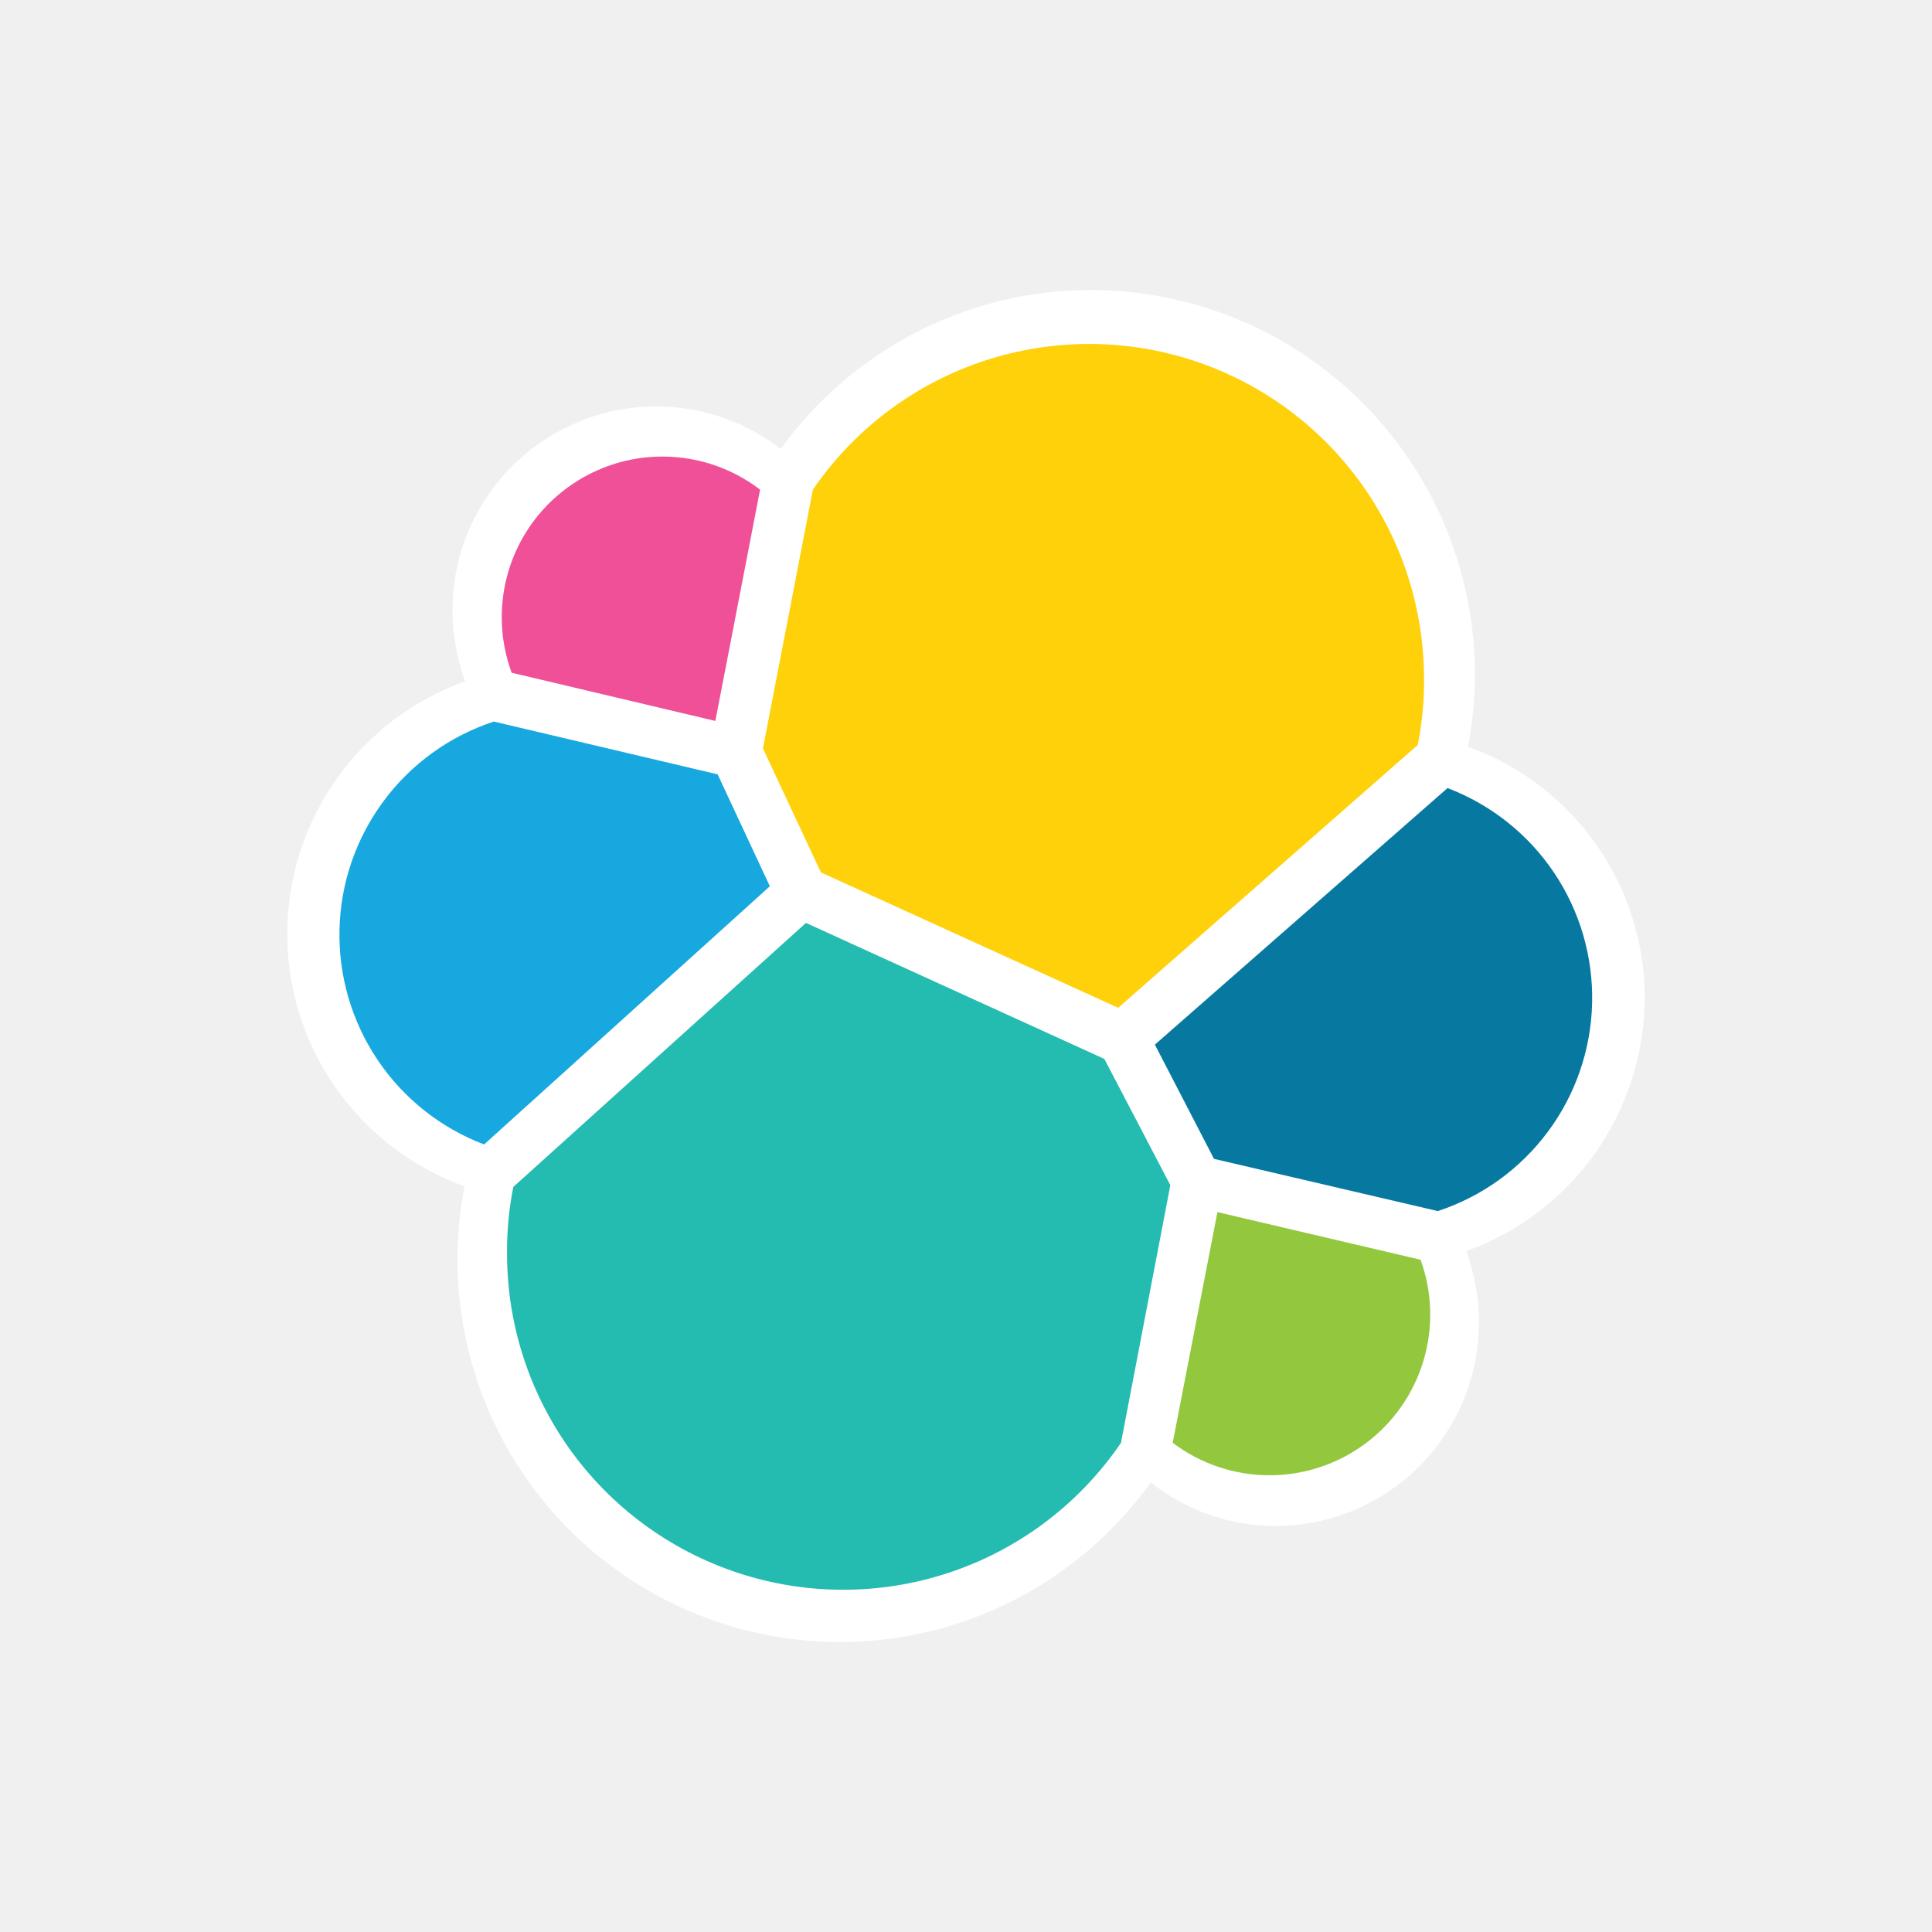
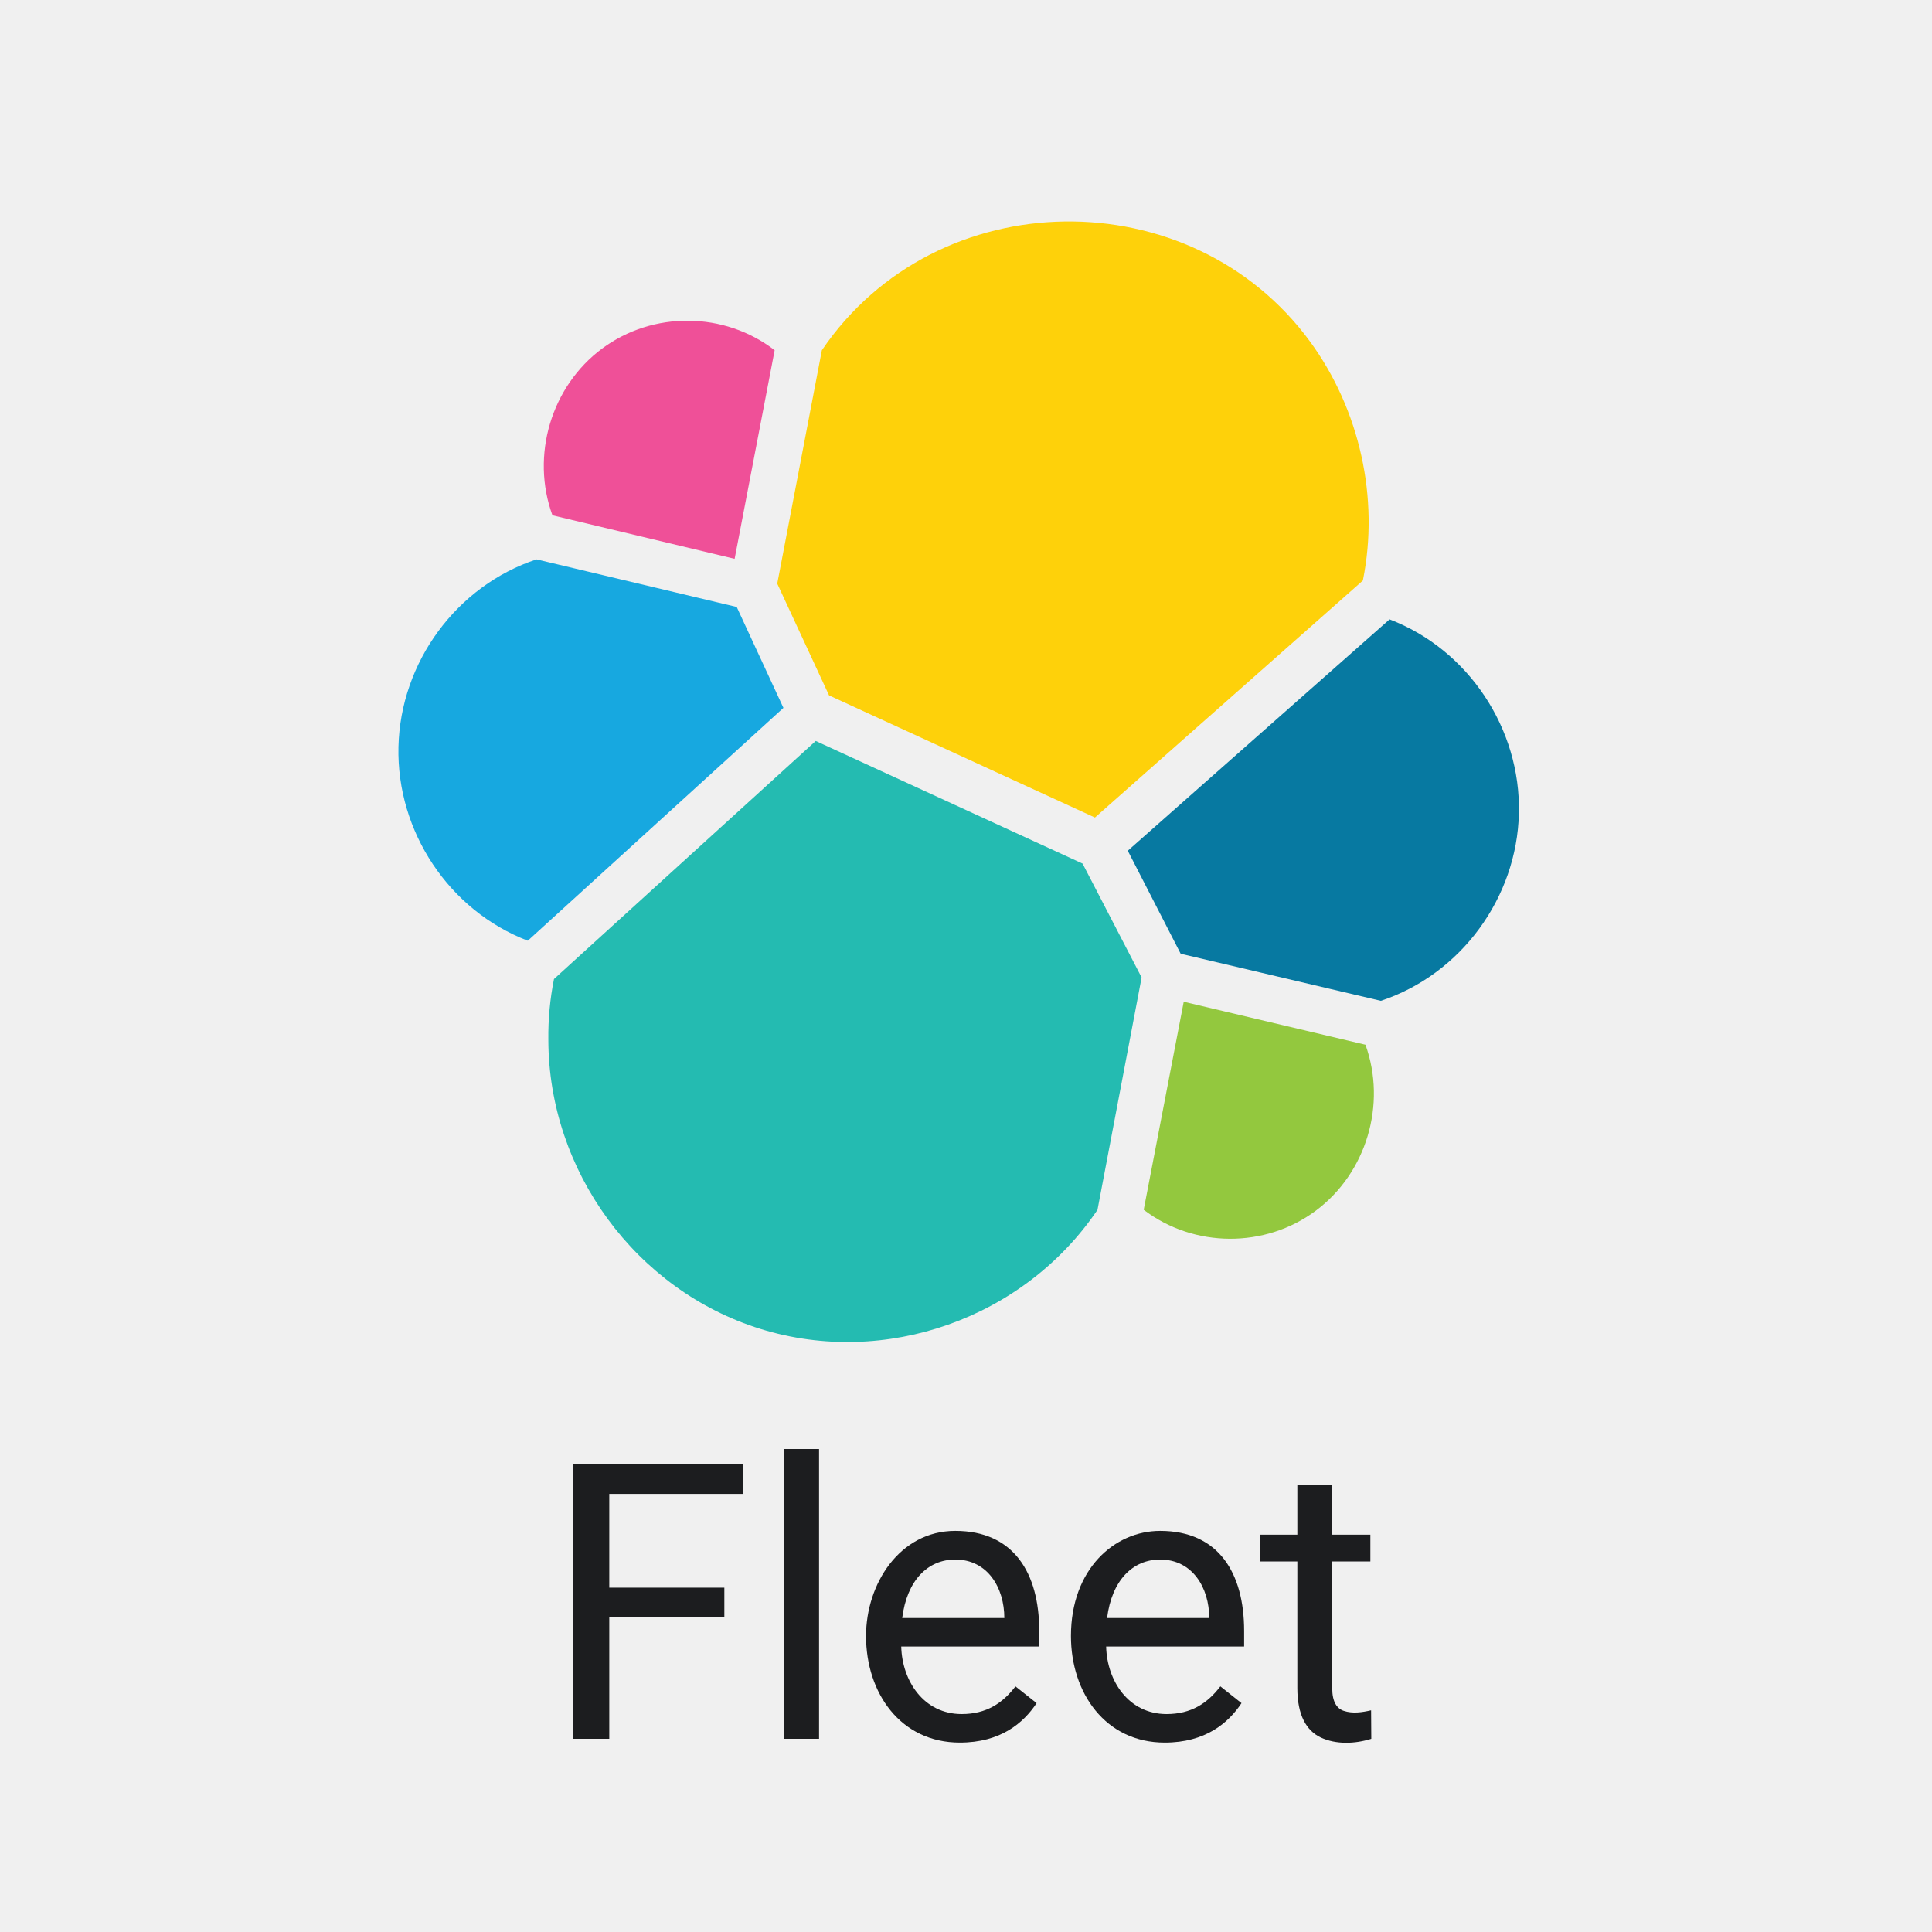
<svg xmlns="http://www.w3.org/2000/svg" width="50" height="50" viewBox="0 0 50 50" fill="none">
-   <path d="M42.566 25.845C42.569 24.42 42.132 23.028 41.313 21.861C40.494 20.694 39.334 19.808 37.993 19.326C38.268 17.89 38.223 16.41 37.861 14.993C37.499 13.576 36.829 12.256 35.899 11.127C34.969 9.998 33.801 9.088 32.48 8.462C31.158 7.836 29.714 7.509 28.252 7.505C26.68 7.503 25.131 7.875 23.732 8.59C22.332 9.306 21.123 10.344 20.204 11.619C19.424 11.016 18.491 10.645 17.511 10.546C16.53 10.447 15.542 10.625 14.658 11.059C13.773 11.494 13.028 12.167 12.507 13.004C11.986 13.84 11.71 14.806 11.71 15.792C11.713 16.42 11.823 17.043 12.037 17.633C10.691 18.115 9.526 19 8.702 20.169C7.878 21.338 7.435 22.732 7.434 24.162C7.432 25.592 7.872 26.988 8.693 28.158C9.514 29.329 10.677 30.217 12.022 30.702C11.59 32.919 11.929 35.217 12.983 37.215C14.037 39.213 15.743 40.79 17.817 41.685C19.89 42.58 22.208 42.739 24.384 42.135C26.561 41.531 28.465 40.2 29.781 38.364C30.698 39.093 31.833 39.49 33.004 39.493C34.401 39.493 35.742 38.937 36.73 37.949C37.719 36.96 38.275 35.619 38.275 34.221C38.273 33.593 38.162 32.97 37.948 32.38C39.294 31.894 40.458 31.007 41.284 29.839C42.11 28.67 42.557 27.276 42.566 25.845Z" fill="white" />
-   <path d="M21.245 22.578L28.938 26.082L36.69 19.281C36.804 18.719 36.859 18.146 36.853 17.573C36.855 15.722 36.263 13.919 35.165 12.428C34.067 10.938 32.521 9.838 30.753 9.29C28.984 8.742 27.087 8.775 25.339 9.383C23.59 9.992 22.083 11.145 21.037 12.672L19.745 19.37L21.245 22.578Z" fill="#FED10A" />
-   <path d="M13.285 30.717C13.171 31.288 13.116 31.871 13.122 32.454C13.124 34.313 13.722 36.122 14.827 37.617C15.932 39.111 17.487 40.212 19.264 40.759C21.041 41.305 22.946 41.268 24.7 40.653C26.454 40.038 27.965 38.877 29.011 37.34L30.288 30.672L28.58 27.405L20.858 23.885L13.285 30.717Z" fill="#24BBB1" />
-   <path d="M13.241 17.41L18.513 18.658L19.671 12.672C18.956 12.124 18.082 11.824 17.181 11.816C16.281 11.807 15.402 12.092 14.677 12.626C13.951 13.16 13.419 13.915 13.16 14.778C12.902 15.641 12.93 16.565 13.241 17.41Z" fill="#EF5098" />
-   <path d="M12.78 18.674C11.64 19.048 10.643 19.767 9.928 20.731C9.212 21.695 8.813 22.857 8.786 24.057C8.758 25.257 9.103 26.436 9.773 27.432C10.443 28.428 11.406 29.192 12.528 29.619L19.924 22.936L18.572 20.04L12.78 18.674Z" fill="#17A8E0" />
-   <path d="M30.349 37.339C31.064 37.88 31.936 38.175 32.833 38.18C33.73 38.185 34.604 37.9 35.326 37.367C36.048 36.834 36.578 36.082 36.837 35.223C37.096 34.364 37.071 33.445 36.764 32.602L31.507 31.369L30.349 37.339Z" fill="#93C83E" />
-   <path d="M31.418 29.991L37.21 31.343C38.35 30.968 39.347 30.25 40.062 29.285C40.778 28.321 41.176 27.159 41.204 25.958C41.232 24.758 40.887 23.578 40.217 22.582C39.547 21.586 38.584 20.822 37.462 20.395L29.888 27.035L31.418 29.991Z" fill="#0779A1" />
+   <path d="M21.456 17.997L28.337 21.158L35.271 15.024C35.703 12.889 35.187 10.596 33.907 8.844C30.83 4.631 24.243 4.686 21.27 9.064L20.115 15.104L21.456 17.997Z" fill="#FED10A" />
+   <path d="M14.337 25.337C14.234 25.852 14.185 26.378 14.191 26.904C14.195 30.306 16.459 33.393 19.684 34.393C22.91 35.393 26.504 34.122 28.403 31.31L29.545 25.297L28.017 22.35L21.111 19.176L14.337 25.337Z" fill="#24BBB1" />
+   <path d="M14.297 13.336L19.012 14.462L20.048 9.064C18.75 8.061 16.898 8.044 15.581 9.022C14.264 10.001 13.732 11.788 14.297 13.336Z" fill="#EF5098" />
+   <path d="M13.885 14.476C11.817 15.16 10.362 17.137 10.312 19.331C10.262 21.524 11.625 23.567 13.659 24.346L20.275 18.32L19.066 15.708L13.885 14.476Z" fill="#17A8E0" />
+   <path d="M29.599 31.309C30.899 32.3 32.741 32.31 34.051 31.334C35.362 30.359 35.894 28.581 35.338 27.037L30.635 25.925L29.599 31.309Z" fill="#93C83E" />
+   <path d="M30.556 24.683L35.736 25.901C37.804 25.217 39.259 23.239 39.309 21.046C39.359 18.852 37.996 16.808 35.962 16.029L29.187 22.017L30.556 24.683Z" fill="#0779A1" />
+   <path fill-rule="evenodd" clip-rule="evenodd" d="M24.723 39.619C26.234 39.619 26.895 40.709 26.895 42.207V42.612H23.324C23.347 43.508 23.91 44.36 24.889 44.36C25.527 44.36 25.948 44.079 26.28 43.643L26.827 44.077C26.487 44.593 25.893 45.098 24.84 45.098C23.305 45.098 22.413 43.814 22.413 42.339C22.413 40.997 23.279 39.619 24.723 39.619ZM24.723 40.361C24.012 40.361 23.472 40.896 23.349 41.875H25.992C25.992 41.089 25.558 40.361 24.723 40.361Z" fill="#1C1D1F" />
+   <path fill-rule="evenodd" clip-rule="evenodd" d="M30.025 39.619C31.536 39.619 32.198 40.709 32.198 42.207V42.612H28.627C28.649 43.508 29.213 44.36 30.191 44.36C30.829 44.36 31.251 44.079 31.583 43.643L32.13 44.077C31.789 44.593 31.195 45.098 30.143 45.098C28.608 45.098 27.716 43.814 27.716 42.339C27.716 40.609 28.843 39.619 30.025 39.619ZM30.025 40.361C29.315 40.361 28.774 40.896 28.651 41.875H31.295C31.295 41.089 30.86 40.361 30.025 40.361Z" fill="#1C1D1F" />
+   <path d="M34.478 39.717H35.465V40.41H34.478V43.691C34.478 44.05 34.601 44.219 34.776 44.277C35.006 44.354 35.254 44.316 35.484 44.263L35.489 45C35.077 45.131 34.579 45.154 34.181 44.966C33.809 44.789 33.575 44.388 33.575 43.687V40.41H32.608V39.717H33.575V38.433H34.478V39.717Z" fill="#1C1D1F" />
+   <path d="M19.23 37.891V38.662H15.768V41.089H18.746V41.86H15.768V45H14.825V37.891H19.23Z" fill="#1C1D1F" />
+   <path d="M21.197 45H20.289V37.5H21.197V45Z" fill="#1C1D1F" />
</svg>
